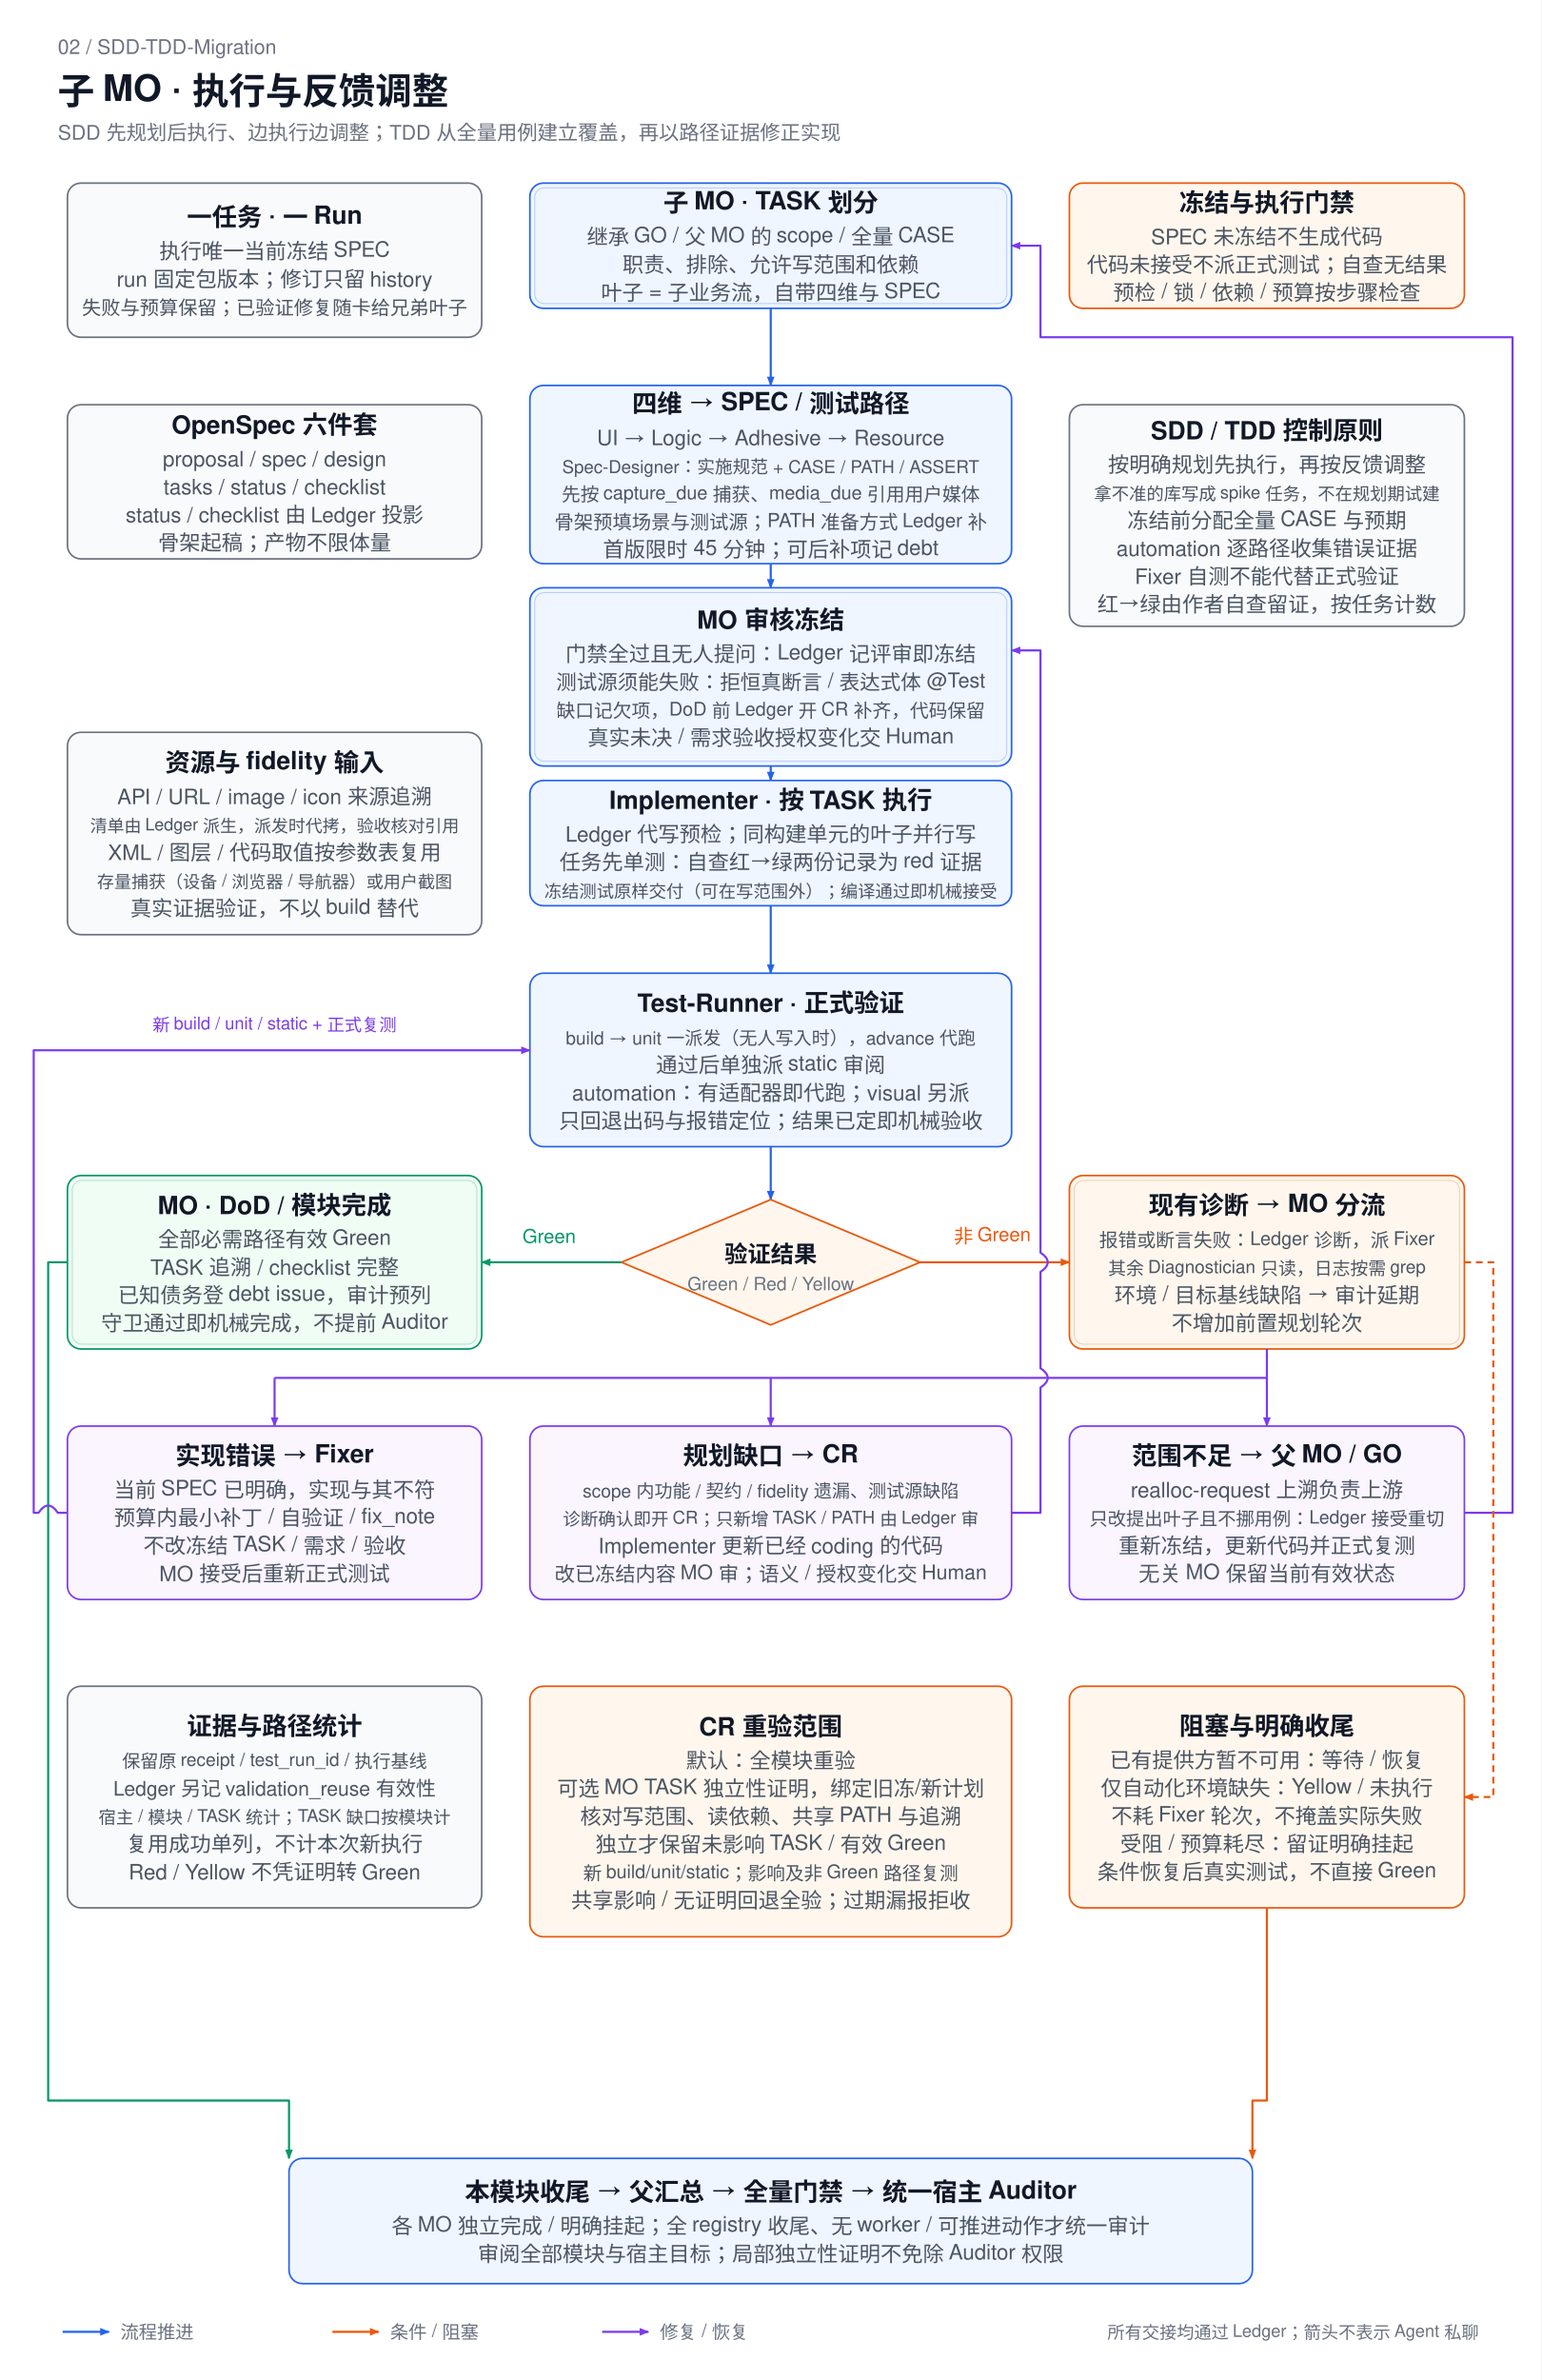
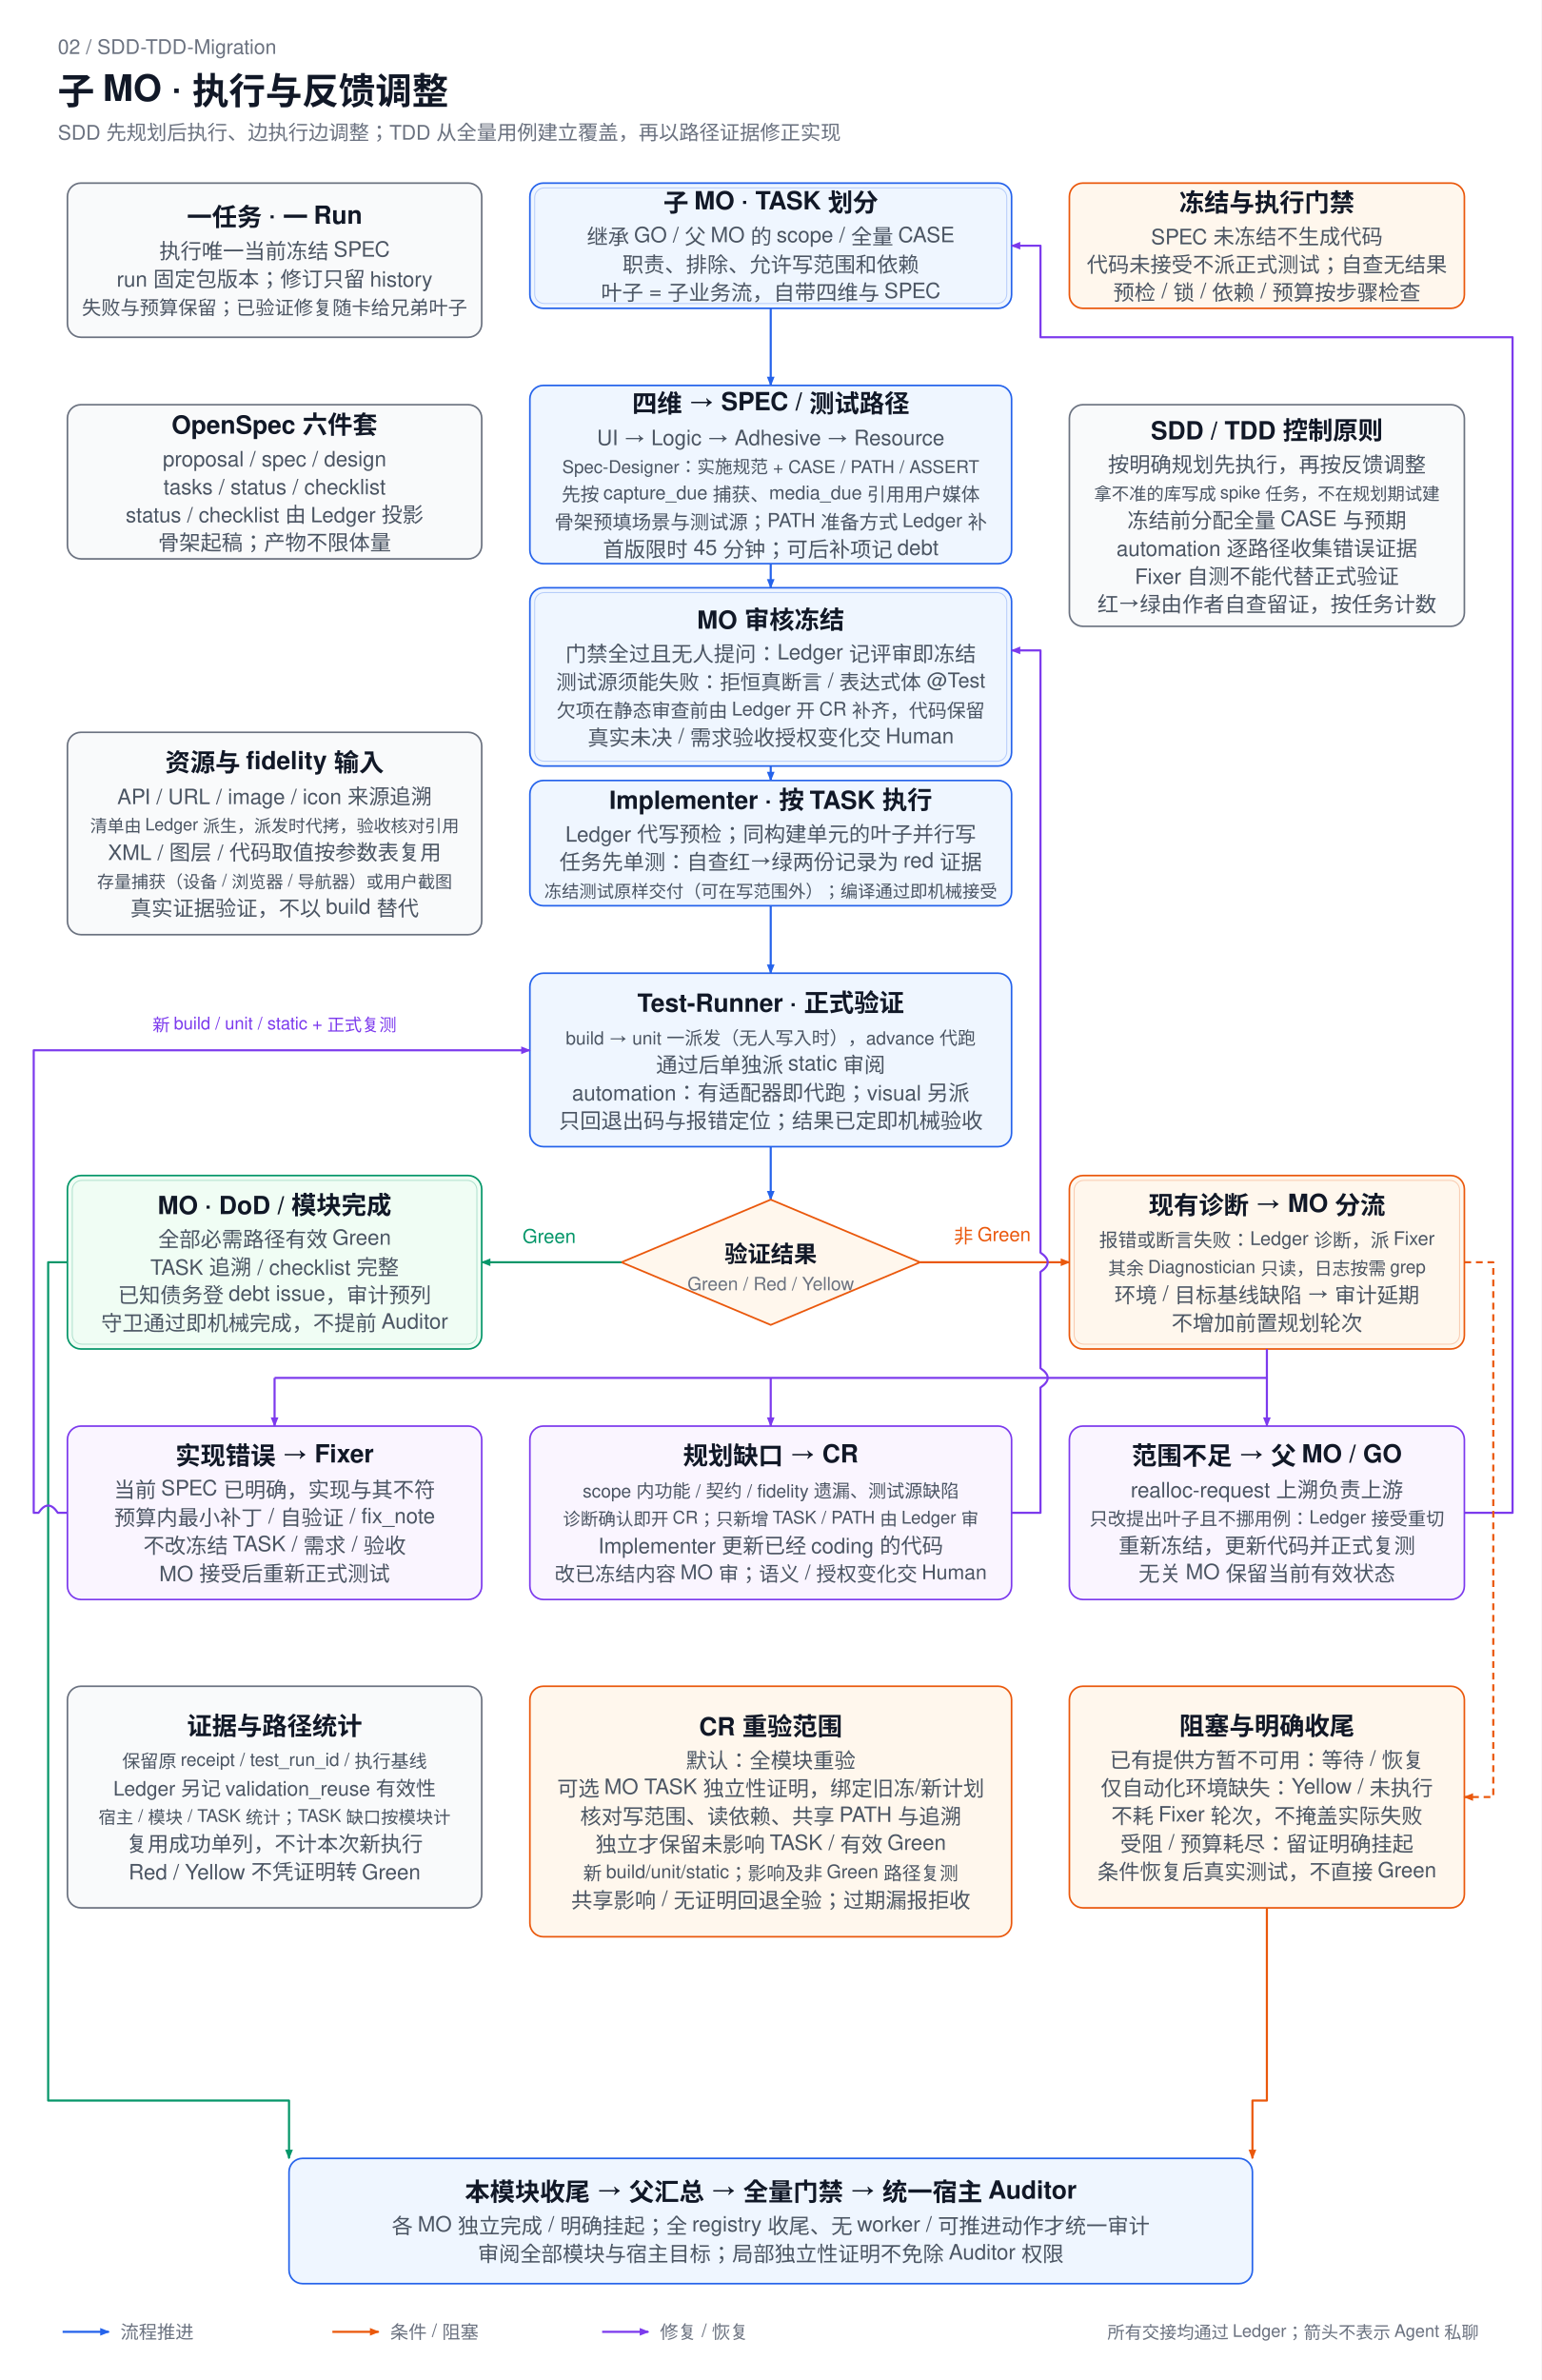
<svg xmlns="http://www.w3.org/2000/svg" width="1600" height="2470" viewBox="0 0 1600 2470" role="img" aria-labelledby="title desc">
  <style>text {font-family: "Helvetica Neue", Helvetica, Arial, "PingFang SC", "Microsoft YaHei", sans-serif;}</style>
  <defs>
    <marker id="arrow-blue" markerWidth="10" markerHeight="8" refX="9" refY="4" orient="auto" markerUnits="userSpaceOnUse">
      <path d="M0,0 L10,4 L0,8 Z" fill="#2563eb" />
    </marker>
    <marker id="arrow-orange" markerWidth="10" markerHeight="8" refX="9" refY="4" orient="auto" markerUnits="userSpaceOnUse">
      <path d="M0,0 L10,4 L0,8 Z" fill="#ea580c" />
    </marker>
    <marker id="arrow-green" markerWidth="10" markerHeight="8" refX="9" refY="4" orient="auto" markerUnits="userSpaceOnUse">
      <path d="M0,0 L10,4 L0,8 Z" fill="#059669" />
    </marker>
    <marker id="arrow-purple" markerWidth="10" markerHeight="8" refX="9" refY="4" orient="auto" markerUnits="userSpaceOnUse">
      <path d="M0,0 L10,4 L0,8 Z" fill="#7c3aed" />
    </marker>
    <marker id="arrow-gray" markerWidth="10" markerHeight="8" refX="9" refY="4" orient="auto" markerUnits="userSpaceOnUse">
      <path d="M0,0 L10,4 L0,8 Z" fill="#6b7280" />
    </marker>
  </defs>
  <rect width="1600" height="2470" fill="white" />
  <text x="60" y="56" font-size="21.00" fill="#6b7280" text-anchor="start" font-weight="400">02  /  SDD-TDD-Migration</text>
  <text x="60" y="108" font-size="38.00" fill="#111827" text-anchor="start" font-weight="700">子 MO · 执行与反馈调整</text>
  <text x="60" y="145" font-size="21.00" fill="#6b7280" text-anchor="start" font-weight="400">SDD 先规划后执行、边执行边调整；TDD 从全量用例建立覆盖，再以路径证据修正实现</text>
  <rect x="550" y="190" width="500" height="130" rx="14" fill="#eff6ff" stroke="#2563eb" stroke-width="1.7" />
  <rect x="555" y="195" width="490" height="120" rx="10" fill="none" stroke="#2563eb" stroke-opacity="0.28" />
  <text x="800.0" y="219.5" font-size="26.00" fill="#111827" text-anchor="middle" font-weight="650">子 MO · TASK 划分</text>
  <text x="800.0" y="253.5" font-size="22.00" fill="#4b5563" text-anchor="middle" font-weight="400">继承 GO / 父 MO 的 scope / 全量 CASE</text>
  <text x="800.0" y="282.5" font-size="22.00" fill="#4b5563" text-anchor="middle" font-weight="400">职责、排除、允许写范围和依赖</text>
  <text x="800.0" y="311.5" font-size="22.00" fill="#4b5563" text-anchor="middle" font-weight="400">叶子 = 子业务流，自带四维与 SPEC</text>
  <path d="M800,320 L800,400" fill="none" stroke="#2563eb" stroke-width="2.2" stroke-linejoin="round" marker-end="url(#arrow-blue)" />
  <rect x="550" y="400" width="500" height="185" rx="14" fill="#eff6ff" stroke="#2563eb" stroke-width="1.7" />
  <text x="800.0" y="428.0" font-size="26.00" fill="#111827" text-anchor="middle" font-weight="650">四维 → SPEC / 测试路径</text>
  <text x="800.0" y="462.0" font-size="22.00" fill="#4b5563" text-anchor="middle" font-weight="400">UI → Logic → Adhesive → Resource</text>
  <text x="800.0" y="491.0" font-size="18.42" fill="#4b5563" text-anchor="middle" font-weight="400">Spec-Designer：实施规范 + CASE / PATH / ASSERT</text>
  <text x="800.0" y="520.0" font-size="19.49" fill="#4b5563" text-anchor="middle" font-weight="400">先按 capture_due 捕获、media_due 引用用户媒体</text>
  <text x="800.0" y="549.0" font-size="20.08" fill="#4b5563" text-anchor="middle" font-weight="400">骨架预填场景与测试源；PATH 准备方式 Ledger 补</text>
  <text x="800.0" y="578.0" font-size="22.00" fill="#4b5563" text-anchor="middle" font-weight="400">首版限时 45 分钟；可后补项记 debt</text>
  <path d="M800,585 L800,610" fill="none" stroke="#2563eb" stroke-width="2.2" stroke-linejoin="round" marker-end="url(#arrow-blue)" />
  <rect x="550" y="610" width="500" height="185" rx="14" fill="#eff6ff" stroke="#2563eb" stroke-width="1.7" />
  <rect x="555" y="615" width="490" height="175" rx="10" fill="none" stroke="#2563eb" stroke-opacity="0.28" />
  <text x="800.0" y="652.5" font-size="26.00" fill="#111827" text-anchor="middle" font-weight="650">MO 审核冻结</text>
  <text x="800.0" y="686.5" font-size="22.00" fill="#4b5563" text-anchor="middle" font-weight="400">门禁全过且无人提问：Ledger 记评审即冻结</text>
  <text x="800.0" y="715.5" font-size="21.24" fill="#4b5563" text-anchor="middle" font-weight="400">测试源须能失败：拒恒真断言 / 表达式体 @Test</text>
-   <text x="800.0" y="744.5" font-size="19.49" fill="#4b5563" text-anchor="middle" font-weight="400">缺口记欠项，DoD 前 Ledger 开 CR 补齐，代码保留</text>
+   <text x="800.0" y="744.5" font-size="19.71" fill="#4b5563" text-anchor="middle" font-weight="400">欠项在静态审查前由 Ledger 开 CR 补齐，代码保留</text>
  <text x="800.0" y="773.5" font-size="22.00" fill="#4b5563" text-anchor="middle" font-weight="400">真实未决 / 需求验收授权变化交 Human</text>
  <path d="M800,795 L800,810" fill="none" stroke="#2563eb" stroke-width="2.2" stroke-linejoin="round" marker-end="url(#arrow-blue)" />
  <rect x="550" y="810" width="500" height="130" rx="14" fill="#eff6ff" stroke="#2563eb" stroke-width="1.7" />
  <text x="800.0" y="839.5" font-size="26.00" fill="#111827" text-anchor="middle" font-weight="650">Implementer · 按 TASK 执行</text>
  <text x="800.0" y="873.5" font-size="22.00" fill="#4b5563" text-anchor="middle" font-weight="400">Ledger 代写预检；同构建单元的叶子并行写</text>
  <text x="800.0" y="902.5" font-size="22.00" fill="#4b5563" text-anchor="middle" font-weight="400">任务先单测：自查红→绿两份记录为 red 证据</text>
  <text x="800.0" y="931.5" font-size="18.08" fill="#4b5563" text-anchor="middle" font-weight="400">冻结测试原样交付（可在写范围外）；编译通过即机械接受</text>
  <path d="M800,940 L800,1010" fill="none" stroke="#2563eb" stroke-width="2.2" stroke-linejoin="round" marker-end="url(#arrow-blue)" />
  <rect x="550" y="1010" width="500" height="180" rx="14" fill="#eff6ff" stroke="#2563eb" stroke-width="1.7" />
  <text x="800.0" y="1050.0" font-size="26.00" fill="#111827" text-anchor="middle" font-weight="650">Test-Runner · 正式验证</text>
  <text x="800.0" y="1084.0" font-size="18.82" fill="#4b5563" text-anchor="middle" font-weight="400">build → unit 一派发（无人写入时），advance 代跑</text>
  <text x="800.0" y="1113.0" font-size="22.00" fill="#4b5563" text-anchor="middle" font-weight="400">通过后单独派 static 审阅</text>
  <text x="800.0" y="1142.0" font-size="22.00" fill="#4b5563" text-anchor="middle" font-weight="400">automation：有适配器即代跑；visual 另派</text>
  <text x="800.0" y="1171.0" font-size="22.00" fill="#4b5563" text-anchor="middle" font-weight="400">只回退出码与报错定位；结果已定即机械验收</text>
  <path d="M800,1190 L800,1245" fill="none" stroke="#2563eb" stroke-width="2.2" stroke-linejoin="round" marker-end="url(#arrow-blue)" />
  <path d="M800,1245.0 L955.0,1310 L800,1375.0 L645.0,1310 Z" fill="#fff7ed" stroke="#ea580c" stroke-width="1.8" />
  <text x="800" y="1310" font-size="24.00" fill="#111827" text-anchor="middle" font-weight="650">验证结果</text>
  <text x="800" y="1339" font-size="19.00" fill="#6b7280" text-anchor="middle" font-weight="400">Green / Red / Yellow</text>
  <path d="M645,1310 L500,1310" fill="none" stroke="#059669" stroke-width="2.2" stroke-linejoin="round" marker-end="url(#arrow-green)" />
  <rect x="532.5" y="1270" width="75.0" height="29" rx="4" fill="white" opacity="0.97" />
  <text x="570" y="1290" font-size="20.00" fill="#059669" text-anchor="middle" font-weight="400">Green</text>
  <rect x="70" y="1220" width="430" height="180" rx="14" fill="#f0fdf4" stroke="#059669" stroke-width="1.7" />
  <rect x="75" y="1225" width="420" height="170" rx="10" fill="none" stroke="#059669" stroke-opacity="0.28" />
  <text x="285.0" y="1260.0" font-size="26.00" fill="#111827" text-anchor="middle" font-weight="650">MO · DoD / 模块完成</text>
  <text x="285.0" y="1294.0" font-size="22.00" fill="#4b5563" text-anchor="middle" font-weight="400">全部必需路径有效 Green</text>
  <text x="285.0" y="1323.0" font-size="22.00" fill="#4b5563" text-anchor="middle" font-weight="400">TASK 追溯 / checklist 完整</text>
  <text x="285.0" y="1352.0" font-size="22.00" fill="#4b5563" text-anchor="middle" font-weight="400">已知债务登 debt issue，审计预列</text>
  <text x="285.0" y="1381.0" font-size="22.00" fill="#4b5563" text-anchor="middle" font-weight="400">守卫通过即机械完成，不提前 Auditor</text>
  <path d="M70,1310 L50,1310 L50,2180 L300,2180 L300,2240" fill="none" stroke="#059669" stroke-width="2.2" stroke-linejoin="round" marker-end="url(#arrow-green)" />
  <path d="M955,1310 L1110,1310" fill="none" stroke="#ea580c" stroke-width="2.2" stroke-linejoin="round" marker-end="url(#arrow-orange)" />
  <rect x="976.8" y="1270" width="106.4" height="29" rx="4" fill="white" opacity="0.97" />
  <text x="1030" y="1290" font-size="20.00" fill="#ea580c" text-anchor="middle" font-weight="400">非 Green</text>
  <rect x="1110" y="1220" width="410" height="180" rx="14" fill="#fff7ed" stroke="#ea580c" stroke-width="1.7" />
  <rect x="1115" y="1225" width="400" height="170" rx="10" fill="none" stroke="#ea580c" stroke-opacity="0.28" />
  <text x="1315.0" y="1260.0" font-size="26.00" fill="#111827" text-anchor="middle" font-weight="650">现有诊断 → MO 分流</text>
  <text x="1315.0" y="1294.0" font-size="19.58" fill="#4b5563" text-anchor="middle" font-weight="400">报错或断言失败：Ledger 诊断，派 Fixer</text>
  <text x="1315.0" y="1323.0" font-size="18.63" fill="#4b5563" text-anchor="middle" font-weight="400">其余 Diagnostician 只读，日志按需 grep</text>
  <text x="1315.0" y="1352.0" font-size="22.00" fill="#4b5563" text-anchor="middle" font-weight="400">环境 / 目标基线缺陷 → 审计延期</text>
  <text x="1315.0" y="1381.0" font-size="22.00" fill="#4b5563" text-anchor="middle" font-weight="400">不增加前置规划轮次</text>
  <path d="M1315,1400 L1315,1430 L285,1430" fill="none" stroke="#7c3aed" stroke-width="2.2" stroke-linejoin="round" />
  <path d="M285,1430 L285,1480" fill="none" stroke="#7c3aed" stroke-width="2.2" stroke-linejoin="round" marker-end="url(#arrow-purple)" />
  <path d="M800,1430 L800,1480" fill="none" stroke="#7c3aed" stroke-width="2.2" stroke-linejoin="round" marker-end="url(#arrow-purple)" />
  <path d="M1315,1430 L1315,1480" fill="none" stroke="#7c3aed" stroke-width="2.2" stroke-linejoin="round" marker-end="url(#arrow-purple)" />
  <rect x="70" y="1480" width="430" height="180" rx="14" fill="#faf5ff" stroke="#7c3aed" stroke-width="1.7" />
  <text x="285.0" y="1520.0" font-size="26.00" fill="#111827" text-anchor="middle" font-weight="650">实现错误 → Fixer</text>
  <text x="285.0" y="1554.0" font-size="22.00" fill="#4b5563" text-anchor="middle" font-weight="400">当前 SPEC 已明确，实现与其不符</text>
  <text x="285.0" y="1583.0" font-size="22.00" fill="#4b5563" text-anchor="middle" font-weight="400">预算内最小补丁 / 自验证 / fix_note</text>
  <text x="285.0" y="1612.0" font-size="22.00" fill="#4b5563" text-anchor="middle" font-weight="400">不改冻结 TASK / 需求 / 验收</text>
  <text x="285.0" y="1641.0" font-size="22.00" fill="#4b5563" text-anchor="middle" font-weight="400">MO 接受后重新正式测试</text>
  <path d="M70,1570 L60,1570 Q50,1555 40,1570 L35,1570 L35,1090 L550,1090" fill="none" stroke="#7c3aed" stroke-width="2.2" stroke-linejoin="round" marker-end="url(#arrow-purple)" />
  <rect x="102.75" y="1052" width="364.5" height="27" rx="4" fill="white" opacity="0.97" />
  <text x="285" y="1070" font-size="18.00" fill="#7c3aed" text-anchor="middle" font-weight="400">新 build / unit / static + 正式复测</text>
  <rect x="550" y="1480" width="500" height="180" rx="14" fill="#faf5ff" stroke="#7c3aed" stroke-width="1.7" />
  <text x="800.0" y="1520.0" font-size="26.00" fill="#111827" text-anchor="middle" font-weight="650">规划缺口 → CR</text>
  <text x="800.0" y="1554.0" font-size="18.82" fill="#4b5563" text-anchor="middle" font-weight="400">scope 内功能 / 契约 / fidelity 遗漏、测试源缺陷</text>
  <text x="800.0" y="1583.0" font-size="18.30" fill="#4b5563" text-anchor="middle" font-weight="400">诊断确认即开 CR；只新增 TASK / PATH 由 Ledger 审</text>
  <text x="800.0" y="1612.0" font-size="22.00" fill="#4b5563" text-anchor="middle" font-weight="400">Implementer 更新已经 coding 的代码</text>
  <text x="800.0" y="1641.0" font-size="20.97" fill="#4b5563" text-anchor="middle" font-weight="400">改已冻结内容 MO 审；语义 / 授权变化交 Human</text>
  <path d="M1050,1570 L1080,1570 L1080,1440 Q1095,1430 1080,1420 L1080,1320 Q1095,1310 1080,1300 L1080,675 L1050,675" fill="none" stroke="#7c3aed" stroke-width="2.2" stroke-linejoin="round" marker-end="url(#arrow-purple)" />
  <rect x="1110" y="1480" width="410" height="180" rx="14" fill="#faf5ff" stroke="#7c3aed" stroke-width="1.7" />
  <text x="1315.0" y="1520.0" font-size="26.00" fill="#111827" text-anchor="middle" font-weight="650">范围不足 → 父 MO / GO</text>
  <text x="1315.0" y="1554.0" font-size="22.00" fill="#4b5563" text-anchor="middle" font-weight="400">realloc-request 上溯负责上游</text>
  <text x="1315.0" y="1583.0" font-size="19.01" fill="#4b5563" text-anchor="middle" font-weight="400">只改提出叶子且不挪用例：Ledger 接受重切</text>
  <text x="1315.0" y="1612.0" font-size="22.00" fill="#4b5563" text-anchor="middle" font-weight="400">重新冻结，更新代码并正式复测</text>
  <text x="1315.0" y="1641.0" font-size="22.00" fill="#4b5563" text-anchor="middle" font-weight="400">无关 MO 保留当前有效状态</text>
  <path d="M1520,1570 L1570,1570 L1570,350 L1080,350 L1080,255 L1050,255" fill="none" stroke="#7c3aed" stroke-width="2.2" stroke-linejoin="round" marker-end="url(#arrow-purple)" />
  <rect x="550" y="1750" width="500" height="260" rx="14" fill="#fff7ed" stroke="#ea580c" stroke-width="1.7" />
  <text x="800.0" y="1801.0" font-size="26.00" fill="#111827" text-anchor="middle" font-weight="650">CR 重验范围</text>
  <text x="800.0" y="1835.0" font-size="22.00" fill="#4b5563" text-anchor="middle" font-weight="400">默认：全模块重验</text>
  <text x="800.0" y="1864.0" font-size="22.00" fill="#4b5563" text-anchor="middle" font-weight="400">可选 MO TASK 独立性证明，绑定旧冻/新计划</text>
  <text x="800.0" y="1893.0" font-size="22.00" fill="#4b5563" text-anchor="middle" font-weight="400">核对写范围、读依赖、共享 PATH 与追溯</text>
  <text x="800.0" y="1922.0" font-size="22.00" fill="#4b5563" text-anchor="middle" font-weight="400">独立才保留未影响 TASK / 有效 Green</text>
  <text x="800.0" y="1951.0" font-size="19.38" fill="#4b5563" text-anchor="middle" font-weight="400">新 build/unit/static；影响及非 Green 路径复测</text>
  <text x="800.0" y="1980.0" font-size="22.00" fill="#4b5563" text-anchor="middle" font-weight="400">共享影响 / 无证明回退全验；过期漏报拒收</text>
  <rect x="70" y="1750" width="430" height="230" rx="14" fill="#f9fafb" stroke="#6b7280" stroke-width="1.7" />
  <text x="285.0" y="1800.5" font-size="26.00" fill="#111827" text-anchor="middle" font-weight="650">证据与路径统计</text>
  <text x="285.0" y="1834.5" font-size="18.82" fill="#4b5563" text-anchor="middle" font-weight="400">保留原 receipt / test_run_id / 执行基线</text>
  <text x="285.0" y="1863.5" font-size="20.78" fill="#4b5563" text-anchor="middle" font-weight="400">Ledger 另记 validation_reuse 有效性</text>
  <text x="285.0" y="1892.5" font-size="18.08" fill="#4b5563" text-anchor="middle" font-weight="400">宿主 / 模块 / TASK 统计；TASK 缺口按模块计</text>
  <text x="285.0" y="1921.5" font-size="22.00" fill="#4b5563" text-anchor="middle" font-weight="400">复用成功单列，不计本次新执行</text>
  <text x="285.0" y="1950.5" font-size="22.00" fill="#4b5563" text-anchor="middle" font-weight="400">Red / Yellow 不凭证明转 Green</text>
  <rect x="1110" y="1750" width="410" height="230" rx="14" fill="#fff7ed" stroke="#ea580c" stroke-width="1.7" />
  <text x="1315.0" y="1800.5" font-size="26.00" fill="#111827" text-anchor="middle" font-weight="650">阻塞与明确收尾</text>
  <text x="1315.0" y="1834.5" font-size="22.00" fill="#4b5563" text-anchor="middle" font-weight="400">已有提供方暂不可用：等待 / 恢复</text>
  <text x="1315.0" y="1863.5" font-size="22.00" fill="#4b5563" text-anchor="middle" font-weight="400">仅自动化环境缺失：Yellow / 未执行</text>
  <text x="1315.0" y="1892.5" font-size="22.00" fill="#4b5563" text-anchor="middle" font-weight="400">不耗 Fixer 轮次，不掩盖实际失败</text>
  <text x="1315.0" y="1921.5" font-size="22.00" fill="#4b5563" text-anchor="middle" font-weight="400">受阻 / 预算耗尽：留证明确挂起</text>
  <text x="1315.0" y="1950.5" font-size="22.00" fill="#4b5563" text-anchor="middle" font-weight="400">条件恢复后真实测试，不直接 Green</text>
  <path d="M1520,1310 L1550,1310 L1550,1865 L1520,1865" fill="none" stroke="#ea580c" stroke-width="2.2" stroke-linejoin="round" stroke-dasharray="7 5" marker-end="url(#arrow-orange)" />
  <path d="M1315,1980 L1315,2180 L1300,2180 L1300,2240" fill="none" stroke="#ea580c" stroke-width="2.2" stroke-linejoin="round" marker-end="url(#arrow-orange)" />
  <rect x="300" y="2240" width="1000" height="130" rx="14" fill="#eff6ff" stroke="#2563eb" stroke-width="1.7" />
  <text x="800.0" y="2284.0" font-size="26.00" fill="#111827" text-anchor="middle" font-weight="650">本模块收尾 → 父汇总 → 全量门禁 → 统一宿主 Auditor</text>
  <text x="800.0" y="2318.0" font-size="22.00" fill="#4b5563" text-anchor="middle" font-weight="400">各 MO 独立完成 / 明确挂起；全 registry 收尾、无 worker / 可推进动作才统一审计</text>
  <text x="800.0" y="2347.0" font-size="22.00" fill="#4b5563" text-anchor="middle" font-weight="400">审阅全部模块与宿主目标；局部独立性证明不免除 Auditor 权限</text>
  <rect x="70" y="190" width="430" height="160" rx="14" fill="#f9fafb" stroke="#6b7280" stroke-width="1.7" />
  <text x="285.0" y="234.5" font-size="26.00" fill="#111827" text-anchor="middle" font-weight="650">一任务 · 一 Run</text>
  <text x="285.0" y="268.5" font-size="22.00" fill="#4b5563" text-anchor="middle" font-weight="400">执行唯一当前冻结 SPEC</text>
  <text x="285.0" y="297.5" font-size="22.00" fill="#4b5563" text-anchor="middle" font-weight="400">run 固定包版本；修订只留 history</text>
  <text x="285.0" y="326.5" font-size="20.00" fill="#4b5563" text-anchor="middle" font-weight="400">失败与预算保留；已验证修复随卡给兄弟叶子</text>
  <rect x="70" y="420" width="430" height="160" rx="14" fill="#f9fafb" stroke="#6b7280" stroke-width="1.7" />
  <text x="285.0" y="450.0" font-size="26.00" fill="#111827" text-anchor="middle" font-weight="650">OpenSpec 六件套</text>
  <text x="285.0" y="484.0" font-size="22.00" fill="#4b5563" text-anchor="middle" font-weight="400">proposal / spec / design</text>
  <text x="285.0" y="513.0" font-size="22.00" fill="#4b5563" text-anchor="middle" font-weight="400">tasks / status / checklist</text>
  <text x="285.0" y="542.0" font-size="21.75" fill="#4b5563" text-anchor="middle" font-weight="400">status / checklist 由 Ledger 投影</text>
  <text x="285.0" y="571.0" font-size="22.00" fill="#4b5563" text-anchor="middle" font-weight="400">骨架起稿；产物不限体量</text>
  <rect x="70" y="760" width="430" height="210" rx="14" fill="#f9fafb" stroke="#6b7280" stroke-width="1.7" />
  <text x="285.0" y="800.5" font-size="26.00" fill="#111827" text-anchor="middle" font-weight="650">资源与 fidelity 输入</text>
  <text x="285.0" y="834.5" font-size="21.92" fill="#4b5563" text-anchor="middle" font-weight="400">API / URL / image / icon 来源追溯</text>
  <text x="285.0" y="863.5" font-size="17.73" fill="#4b5563" text-anchor="middle" font-weight="400">清单由 Ledger 派生，派发时代拷，验收核对引用</text>
  <text x="285.0" y="892.5" font-size="22.00" fill="#4b5563" text-anchor="middle" font-weight="400">XML / 图层 / 代码取值按参数表复用</text>
  <text x="285.0" y="921.5" font-size="17.84" fill="#4b5563" text-anchor="middle" font-weight="400">存量捕获（设备 / 浏览器 / 导航器）或用户截图</text>
  <text x="285.0" y="950.5" font-size="22.00" fill="#4b5563" text-anchor="middle" font-weight="400">真实证据验证，不以 build 替代</text>
  <rect x="1110" y="190" width="410" height="130" rx="14" fill="#fff7ed" stroke="#ea580c" stroke-width="1.7" />
  <text x="1315.0" y="219.5" font-size="26.00" fill="#111827" text-anchor="middle" font-weight="650">冻结与执行门禁</text>
  <text x="1315.0" y="253.5" font-size="22.00" fill="#4b5563" text-anchor="middle" font-weight="400">SPEC 未冻结不生成代码</text>
  <text x="1315.0" y="282.5" font-size="22.00" fill="#4b5563" text-anchor="middle" font-weight="400">代码未接受不派正式测试；自查无结果</text>
  <text x="1315.0" y="311.5" font-size="22.00" fill="#4b5563" text-anchor="middle" font-weight="400">预检 / 锁 / 依赖 / 预算按步骤检查</text>
  <rect x="1110" y="420" width="410" height="230" rx="14" fill="#f9fafb" stroke="#6b7280" stroke-width="1.7" />
  <text x="1315.0" y="456.0" font-size="26.00" fill="#111827" text-anchor="middle" font-weight="650">SDD / TDD 控制原则</text>
  <text x="1315.0" y="490.0" font-size="22.00" fill="#4b5563" text-anchor="middle" font-weight="400">按明确规划先执行，再按反馈调整</text>
  <text x="1315.0" y="519.0" font-size="18.10" fill="#4b5563" text-anchor="middle" font-weight="400">拿不准的库写成 spike 任务，不在规划期试建</text>
  <text x="1315.0" y="548.0" font-size="22.00" fill="#4b5563" text-anchor="middle" font-weight="400">冻结前分配全量 CASE 与预期</text>
  <text x="1315.0" y="577.0" font-size="22.00" fill="#4b5563" text-anchor="middle" font-weight="400">automation 逐路径收集错误证据</text>
  <text x="1315.0" y="606.0" font-size="22.00" fill="#4b5563" text-anchor="middle" font-weight="400">Fixer 自测不能代替正式验证</text>
  <text x="1315.0" y="635.0" font-size="22.00" fill="#4b5563" text-anchor="middle" font-weight="400">红→绿由作者自查留证，按任务计数</text>
  <path d="M65,2420 L113,2420" fill="none" stroke="#2563eb" stroke-width="2.2" stroke-linejoin="round" marker-end="url(#arrow-blue)" />
  <text x="125" y="2427" font-size="19.00" fill="#6b7280" text-anchor="start" font-weight="400">流程推进</text>
  <path d="M345,2420 L393,2420" fill="none" stroke="#ea580c" stroke-width="2.2" stroke-linejoin="round" marker-end="url(#arrow-orange)" />
  <text x="405" y="2427" font-size="19.00" fill="#6b7280" text-anchor="start" font-weight="400">条件 / 阻塞</text>
  <path d="M625,2420 L673,2420" fill="none" stroke="#7c3aed" stroke-width="2.2" stroke-linejoin="round" marker-end="url(#arrow-purple)" />
  <text x="685" y="2427" font-size="19.00" fill="#6b7280" text-anchor="start" font-weight="400">修复 / 恢复</text>
  <text x="1535" y="2427" font-size="18.00" fill="#6b7280" text-anchor="end" font-weight="400">所有交接均通过 Ledger；箭头不表示 Agent 私聊</text>
</svg>
